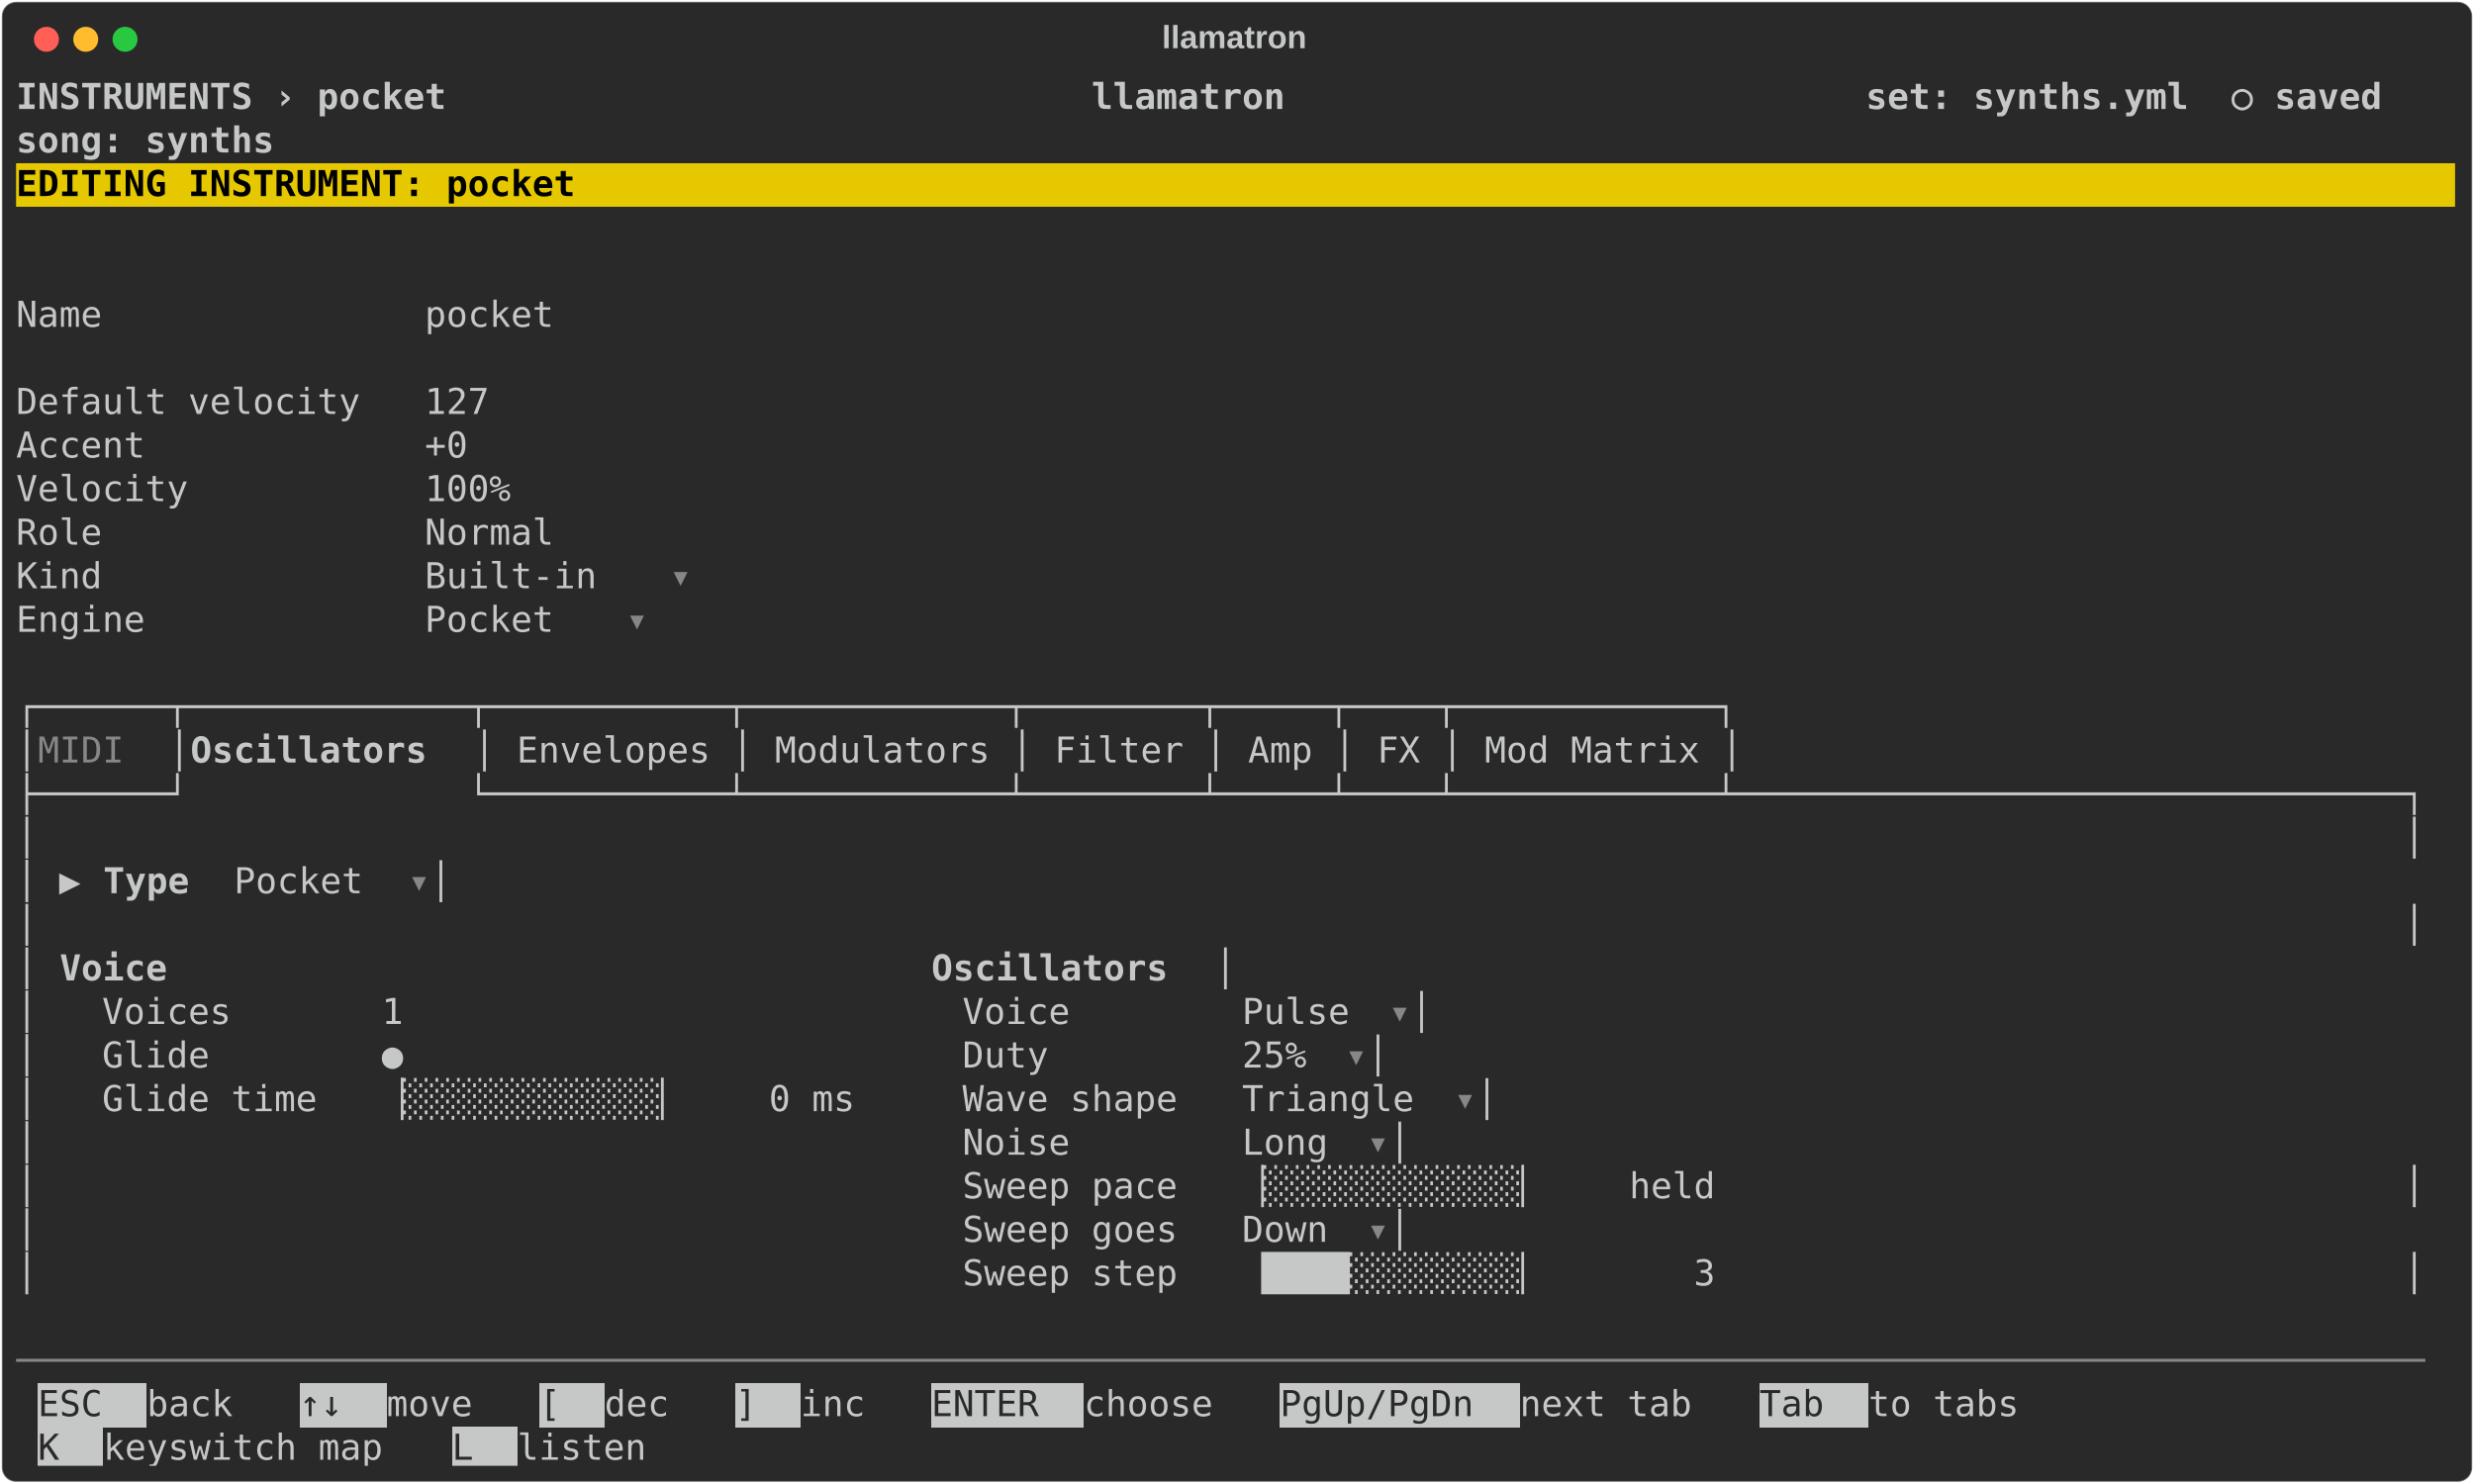
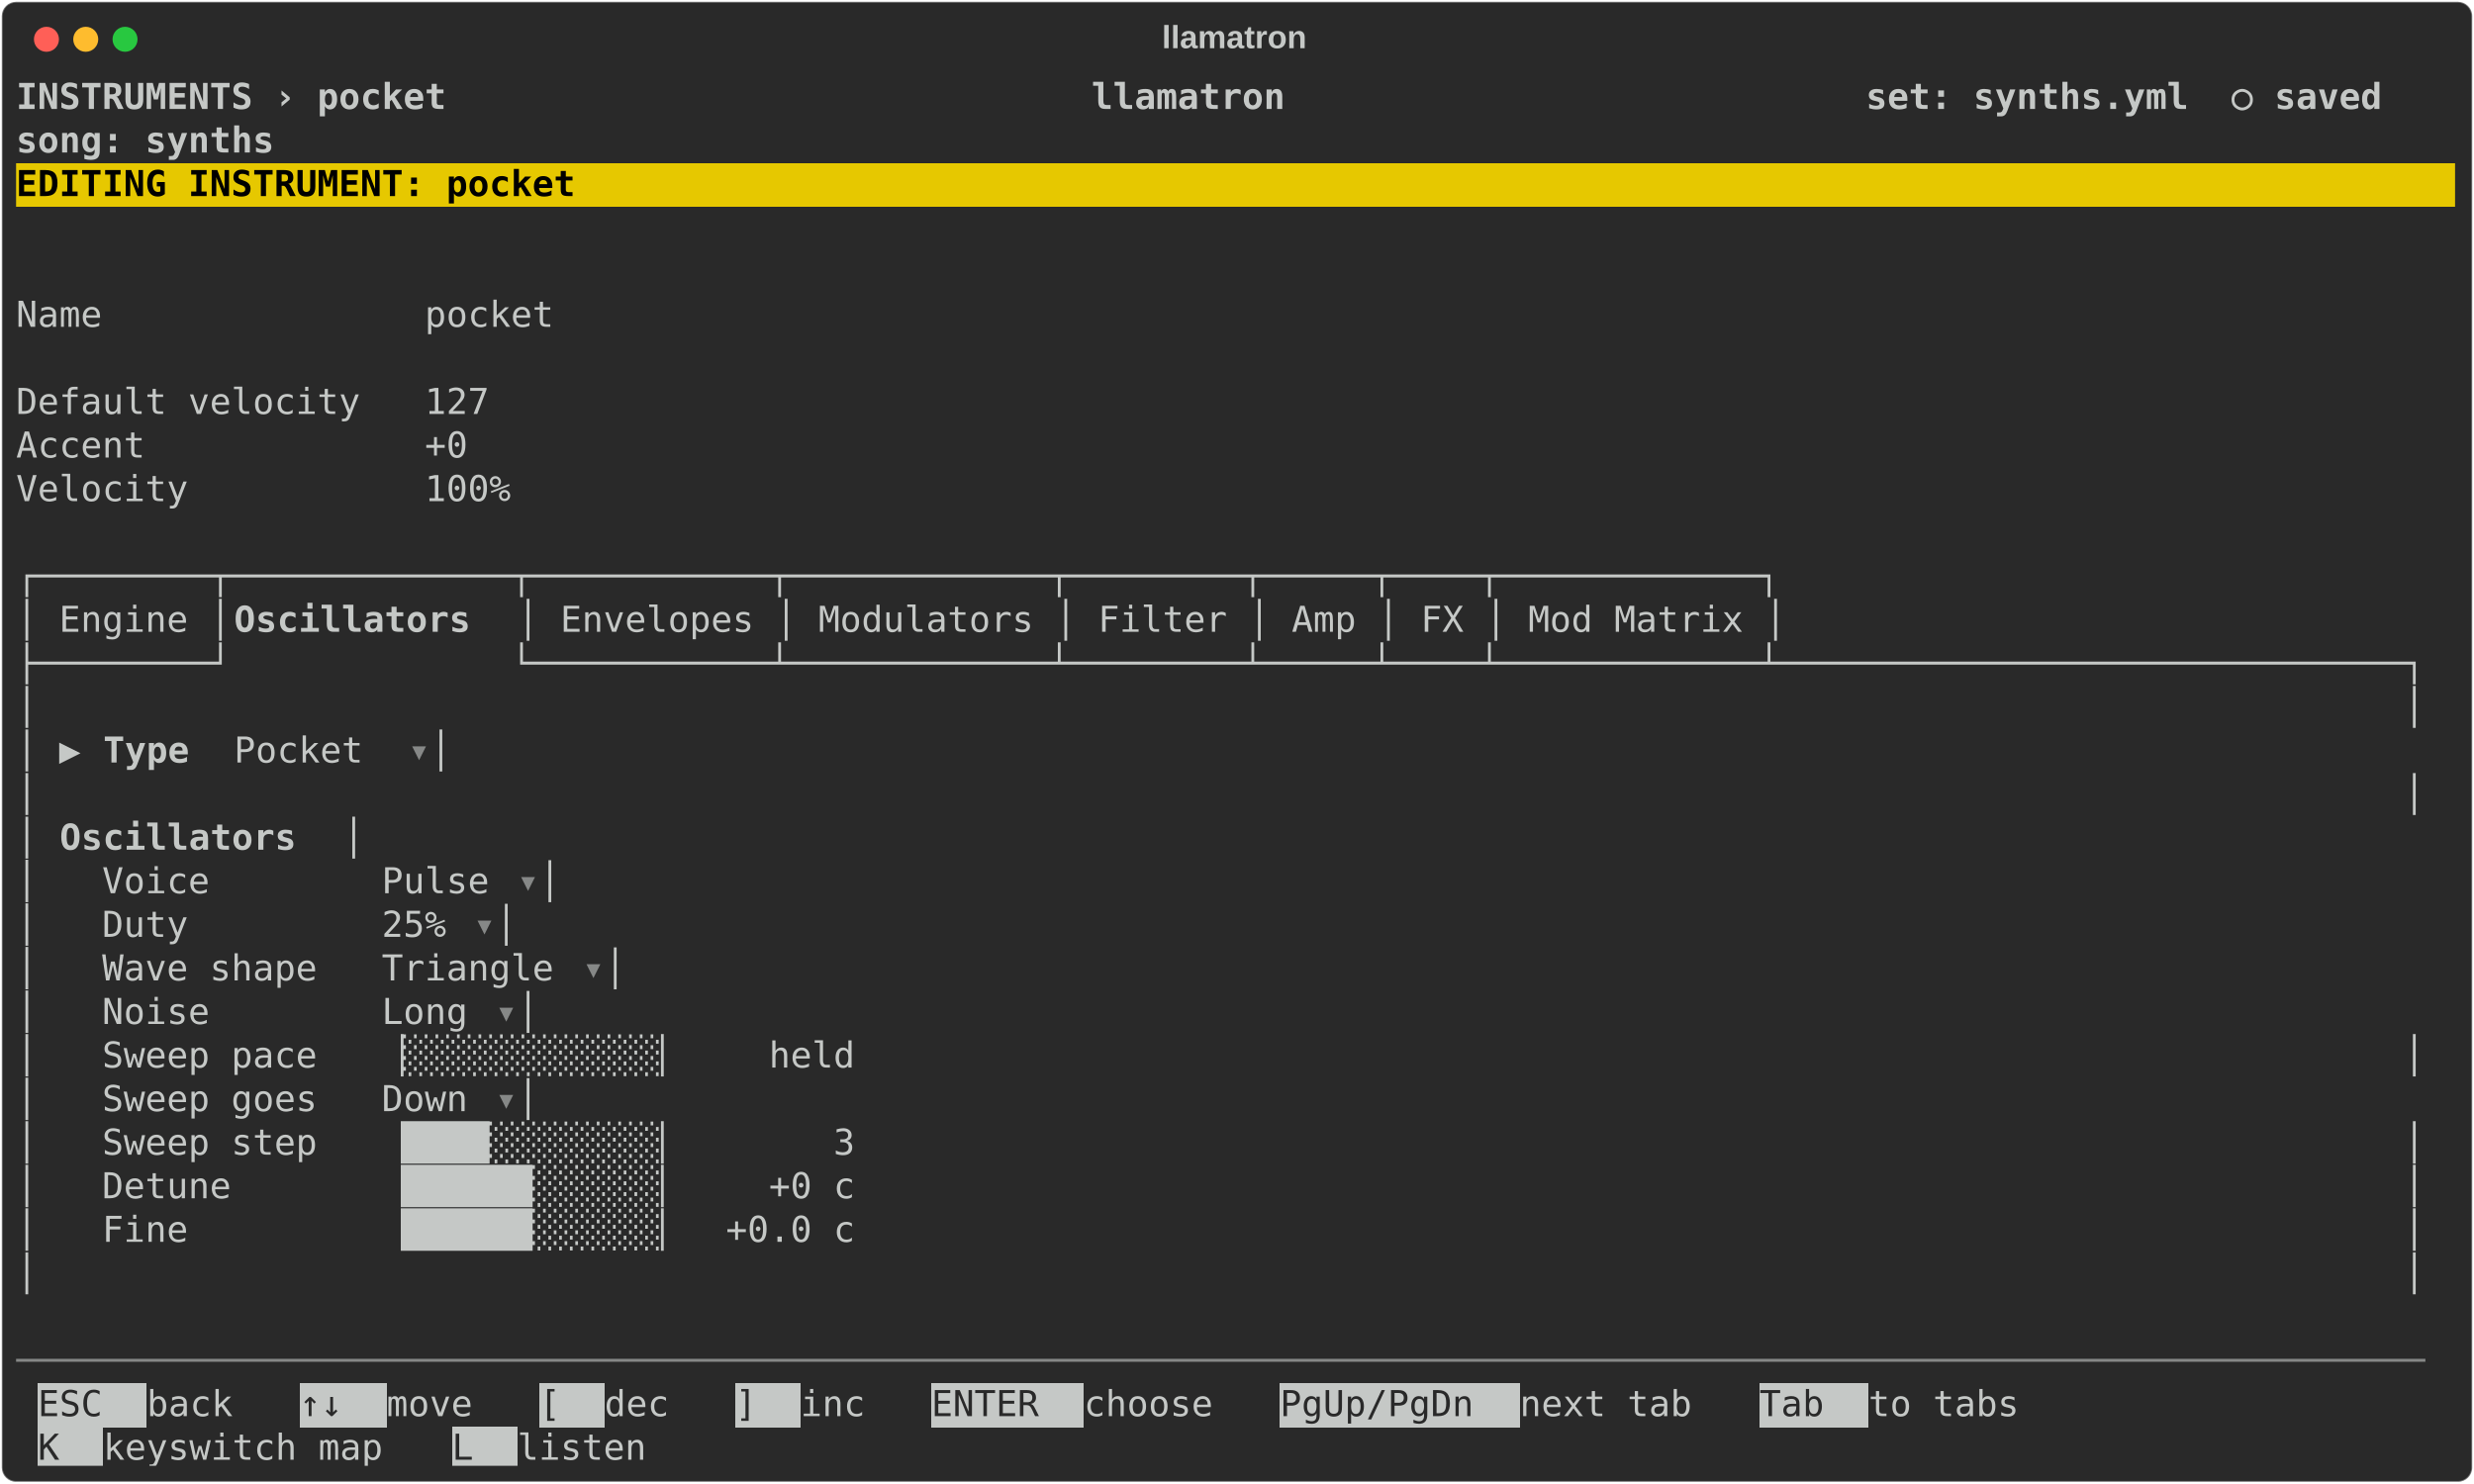
<svg xmlns="http://www.w3.org/2000/svg" class="rich-terminal" viewBox="0 0 1385 830.8">
  <style>

    @font-face {
        font-family: "Fira Code";
        src: local("FiraCode-Regular"),
                url("https://cdnjs.cloudflare.com/ajax/libs/firacode/6.2.0/woff2/FiraCode-Regular.woff2") format("woff2"),
                url("https://cdnjs.cloudflare.com/ajax/libs/firacode/6.2.0/woff/FiraCode-Regular.woff") format("woff");
        font-style: normal;
        font-weight: 400;
    }
    @font-face {
        font-family: "Fira Code";
        src: local("FiraCode-Bold"),
                url("https://cdnjs.cloudflare.com/ajax/libs/firacode/6.2.0/woff2/FiraCode-Bold.woff2") format("woff2"),
                url("https://cdnjs.cloudflare.com/ajax/libs/firacode/6.2.0/woff/FiraCode-Bold.woff") format("woff");
        font-style: bold;
        font-weight: 700;
    }

    .terminal-synth_pocket-matrix {
        font-family: Fira Code, monospace;
        font-size: 20px;
        line-height: 24.4px;
        font-variant-east-asian: full-width;
    }

    .terminal-synth_pocket-title {
        font-size: 18px;
        font-weight: bold;
        font-family: arial;
    }

    .terminal-synth_pocket-r1 { fill: #c5c8c6;font-weight: bold }
.terminal-synth_pocket-r2 { fill: #c5c8c6 }
.terminal-synth_pocket-r3 { fill: #000000;font-weight: bold }
.terminal-synth_pocket-r4 { fill: #868887 }
.terminal-synth_pocket-r5 { fill: #292929 }
    </style>
  <defs>
    <clipPath id="terminal-synth_pocket-clip-terminal">
      <rect x="0" y="0" width="1365.4" height="779.8" />
    </clipPath>
    <clipPath id="terminal-synth_pocket-line-0">
      <rect x="0" y="1.5" width="1366.4" height="24.65" />
    </clipPath>
    <clipPath id="terminal-synth_pocket-line-1">
      <rect x="0" y="25.9" width="1366.4" height="24.65" />
    </clipPath>
    <clipPath id="terminal-synth_pocket-line-2">
      <rect x="0" y="50.3" width="1366.4" height="24.65" />
    </clipPath>
    <clipPath id="terminal-synth_pocket-line-3">
      <rect x="0" y="74.7" width="1366.4" height="24.65" />
    </clipPath>
    <clipPath id="terminal-synth_pocket-line-4">
      <rect x="0" y="99.1" width="1366.4" height="24.65" />
    </clipPath>
    <clipPath id="terminal-synth_pocket-line-5">
      <rect x="0" y="123.5" width="1366.4" height="24.65" />
    </clipPath>
    <clipPath id="terminal-synth_pocket-line-6">
      <rect x="0" y="147.9" width="1366.4" height="24.65" />
    </clipPath>
    <clipPath id="terminal-synth_pocket-line-7">
      <rect x="0" y="172.3" width="1366.4" height="24.65" />
    </clipPath>
    <clipPath id="terminal-synth_pocket-line-8">
      <rect x="0" y="196.7" width="1366.4" height="24.65" />
    </clipPath>
    <clipPath id="terminal-synth_pocket-line-9">
      <rect x="0" y="221.1" width="1366.4" height="24.65" />
    </clipPath>
    <clipPath id="terminal-synth_pocket-line-10">
      <rect x="0" y="245.5" width="1366.4" height="24.65" />
    </clipPath>
    <clipPath id="terminal-synth_pocket-line-11">
      <rect x="0" y="269.9" width="1366.4" height="24.65" />
    </clipPath>
    <clipPath id="terminal-synth_pocket-line-12">
      <rect x="0" y="294.3" width="1366.4" height="24.65" />
    </clipPath>
    <clipPath id="terminal-synth_pocket-line-13">
      <rect x="0" y="318.7" width="1366.4" height="24.65" />
    </clipPath>
    <clipPath id="terminal-synth_pocket-line-14">
      <rect x="0" y="343.1" width="1366.4" height="24.65" />
    </clipPath>
    <clipPath id="terminal-synth_pocket-line-15">
      <rect x="0" y="367.5" width="1366.4" height="24.65" />
    </clipPath>
    <clipPath id="terminal-synth_pocket-line-16">
      <rect x="0" y="391.9" width="1366.4" height="24.65" />
    </clipPath>
    <clipPath id="terminal-synth_pocket-line-17">
      <rect x="0" y="416.3" width="1366.4" height="24.65" />
    </clipPath>
    <clipPath id="terminal-synth_pocket-line-18">
      <rect x="0" y="440.7" width="1366.4" height="24.65" />
    </clipPath>
    <clipPath id="terminal-synth_pocket-line-19">
      <rect x="0" y="465.1" width="1366.4" height="24.65" />
    </clipPath>
    <clipPath id="terminal-synth_pocket-line-20">
      <rect x="0" y="489.5" width="1366.4" height="24.65" />
    </clipPath>
    <clipPath id="terminal-synth_pocket-line-21">
      <rect x="0" y="513.9" width="1366.4" height="24.65" />
    </clipPath>
    <clipPath id="terminal-synth_pocket-line-22">
      <rect x="0" y="538.3" width="1366.4" height="24.65" />
    </clipPath>
    <clipPath id="terminal-synth_pocket-line-23">
      <rect x="0" y="562.7" width="1366.4" height="24.65" />
    </clipPath>
    <clipPath id="terminal-synth_pocket-line-24">
      <rect x="0" y="587.1" width="1366.4" height="24.65" />
    </clipPath>
    <clipPath id="terminal-synth_pocket-line-25">
      <rect x="0" y="611.5" width="1366.4" height="24.65" />
    </clipPath>
    <clipPath id="terminal-synth_pocket-line-26">
      <rect x="0" y="635.9" width="1366.4" height="24.65" />
    </clipPath>
    <clipPath id="terminal-synth_pocket-line-27">
      <rect x="0" y="660.3" width="1366.4" height="24.65" />
    </clipPath>
    <clipPath id="terminal-synth_pocket-line-28">
      <rect x="0" y="684.7" width="1366.4" height="24.65" />
    </clipPath>
    <clipPath id="terminal-synth_pocket-line-29">
      <rect x="0" y="709.1" width="1366.4" height="24.65" />
    </clipPath>
    <clipPath id="terminal-synth_pocket-line-30">
      <rect x="0" y="733.5" width="1366.4" height="24.65" />
    </clipPath>
  </defs>
  <rect fill="#292929" stroke="rgba(255,255,255,0.35)" stroke-width="1" x="1" y="1" width="1383" height="828.8" rx="8" />
  <text class="terminal-synth_pocket-title" fill="#c5c8c6" text-anchor="middle" x="691" y="27">llamatron</text>
  <g transform="translate(26,22)">
    <circle cx="0" cy="0" r="7" fill="#ff5f57" />
    <circle cx="22" cy="0" r="7" fill="#febc2e" />
    <circle cx="44" cy="0" r="7" fill="#28c840" />
  </g>
  <g transform="translate(9, 41)" clip-path="url(#terminal-synth_pocket-clip-terminal)">
    <rect fill="#e6c800" x="0" y="50.3" width="1366.4" height="24.65" shape-rendering="crispEdges" />
    <rect fill="#c5c8c6" x="12.2" y="733.5" width="61" height="24.65" shape-rendering="crispEdges" />
    <rect fill="#c5c8c6" x="158.6" y="733.5" width="48.8" height="24.65" shape-rendering="crispEdges" />
    <rect fill="#c5c8c6" x="292.8" y="733.5" width="36.6" height="24.65" shape-rendering="crispEdges" />
    <rect fill="#c5c8c6" x="402.6" y="733.5" width="36.6" height="24.65" shape-rendering="crispEdges" />
    <rect fill="#c5c8c6" x="512.4" y="733.5" width="85.4" height="24.65" shape-rendering="crispEdges" />
    <rect fill="#c5c8c6" x="707.6" y="733.5" width="134.2" height="24.65" shape-rendering="crispEdges" />
    <rect fill="#c5c8c6" x="976" y="733.5" width="61" height="24.65" shape-rendering="crispEdges" />
    <rect fill="#c5c8c6" x="12.2" y="757.9" width="36.6" height="24.65" shape-rendering="crispEdges" />
    <rect fill="#c5c8c6" x="244" y="757.9" width="36.6" height="24.65" shape-rendering="crispEdges" />
    <g class="terminal-synth_pocket-matrix">
      <text class="terminal-synth_pocket-r1" x="0" y="20" textLength="1366.4" clip-path="url(#terminal-synth_pocket-line-0)"> INSTRUMENTS › pocket                              llamatron                           set: synths.yml  ○ saved </text>
      <text class="terminal-synth_pocket-r2" x="1366.4" y="20" textLength="12.2" clip-path="url(#terminal-synth_pocket-line-0)">
</text>
      <text class="terminal-synth_pocket-r1" x="0" y="44.4" textLength="1366.4" clip-path="url(#terminal-synth_pocket-line-1)">                                                                                       song: synths             </text>
      <text class="terminal-synth_pocket-r2" x="1366.4" y="44.4" textLength="12.2" clip-path="url(#terminal-synth_pocket-line-1)">
</text>
      <text class="terminal-synth_pocket-r3" x="0" y="68.8" textLength="1366.4" clip-path="url(#terminal-synth_pocket-line-2)"> EDITING INSTRUMENT: pocket                                                                                     </text>
      <text class="terminal-synth_pocket-r2" x="1366.4" y="68.8" textLength="12.2" clip-path="url(#terminal-synth_pocket-line-2)">
</text>
      <text class="terminal-synth_pocket-r2" x="1366.4" y="93.2" textLength="12.2" clip-path="url(#terminal-synth_pocket-line-3)">
</text>
      <text class="terminal-synth_pocket-r2" x="1366.4" y="117.6" textLength="12.2" clip-path="url(#terminal-synth_pocket-line-4)">
</text>
      <text class="terminal-synth_pocket-r2" x="0" y="142" textLength="341.6" clip-path="url(#terminal-synth_pocket-line-5)">  Name               pocket </text>
      <text class="terminal-synth_pocket-r2" x="1366.4" y="142" textLength="12.2" clip-path="url(#terminal-synth_pocket-line-5)">
</text>
      <text class="terminal-synth_pocket-r2" x="1366.4" y="166.4" textLength="12.2" clip-path="url(#terminal-synth_pocket-line-6)">
</text>
      <text class="terminal-synth_pocket-r2" x="0" y="190.8" textLength="305" clip-path="url(#terminal-synth_pocket-line-7)">  Default velocity   127 </text>
      <text class="terminal-synth_pocket-r2" x="1366.4" y="190.8" textLength="12.2" clip-path="url(#terminal-synth_pocket-line-7)">
</text>
      <text class="terminal-synth_pocket-r2" x="0" y="215.2" textLength="292.8" clip-path="url(#terminal-synth_pocket-line-8)">  Accent             +0 </text>
      <text class="terminal-synth_pocket-r2" x="1366.4" y="215.2" textLength="12.2" clip-path="url(#terminal-synth_pocket-line-8)">
</text>
      <text class="terminal-synth_pocket-r2" x="0" y="239.6" textLength="317.2" clip-path="url(#terminal-synth_pocket-line-9)">  Velocity           100% </text>
      <text class="terminal-synth_pocket-r2" x="1366.4" y="239.6" textLength="12.2" clip-path="url(#terminal-synth_pocket-line-9)">
</text>
-       <text class="terminal-synth_pocket-r2" x="0" y="264" textLength="341.6" clip-path="url(#terminal-synth_pocket-line-10)">  Role               Normal </text>
      <text class="terminal-synth_pocket-r2" x="1366.4" y="264" textLength="12.2" clip-path="url(#terminal-synth_pocket-line-10)">
</text>
-       <text class="terminal-synth_pocket-r2" x="0" y="288.4" textLength="366" clip-path="url(#terminal-synth_pocket-line-11)">  Kind               Built-in </text>
-       <text class="terminal-synth_pocket-r4" x="366" y="288.4" textLength="12.2" clip-path="url(#terminal-synth_pocket-line-11)">▾</text>
+       <text class="terminal-synth_pocket-r2" x="0" y="288.4" textLength="1000.4" clip-path="url(#terminal-synth_pocket-line-11)">┌────────┬─────────────┬───────────┬────────────┬────────┬─────┬────┬────────────┐</text>
      <text class="terminal-synth_pocket-r2" x="1366.4" y="288.4" textLength="12.2" clip-path="url(#terminal-synth_pocket-line-11)">
</text>
-       <text class="terminal-synth_pocket-r2" x="0" y="312.8" textLength="341.6" clip-path="url(#terminal-synth_pocket-line-12)">  Engine             Pocket </text>
-       <text class="terminal-synth_pocket-r4" x="341.6" y="312.8" textLength="12.2" clip-path="url(#terminal-synth_pocket-line-12)">▾</text>
+       <text class="terminal-synth_pocket-r2" x="0" y="312.8" textLength="122" clip-path="url(#terminal-synth_pocket-line-12)">│ Engine │</text>
+       <text class="terminal-synth_pocket-r1" x="122" y="312.8" textLength="158.6" clip-path="url(#terminal-synth_pocket-line-12)"> Oscillators </text>
+       <text class="terminal-synth_pocket-r2" x="280.6" y="312.8" textLength="719.8" clip-path="url(#terminal-synth_pocket-line-12)">│ Envelopes │ Modulators │ Filter │ Amp │ FX │ Mod Matrix │</text>
      <text class="terminal-synth_pocket-r2" x="1366.4" y="312.8" textLength="12.2" clip-path="url(#terminal-synth_pocket-line-12)">
</text>
+       <text class="terminal-synth_pocket-r2" x="0" y="337.2" textLength="1366.4" clip-path="url(#terminal-synth_pocket-line-13)">├────────┘             └───────────┴────────────┴────────┴─────┴────┴────────────┴─────────────────────────────┐</text>
      <text class="terminal-synth_pocket-r2" x="1366.4" y="337.2" textLength="12.2" clip-path="url(#terminal-synth_pocket-line-13)">
</text>
-       <text class="terminal-synth_pocket-r2" x="0" y="361.6" textLength="976" clip-path="url(#terminal-synth_pocket-line-14)">┌──────┬─────────────┬───────────┬────────────┬────────┬─────┬────┬────────────┐</text>
+       <text class="terminal-synth_pocket-r2" x="0" y="361.6" textLength="1366.4" clip-path="url(#terminal-synth_pocket-line-14)">│                                                                                                              │</text>
      <text class="terminal-synth_pocket-r2" x="1366.4" y="361.6" textLength="12.2" clip-path="url(#terminal-synth_pocket-line-14)">
</text>
-       <text class="terminal-synth_pocket-r2" x="0" y="386" textLength="12.2" clip-path="url(#terminal-synth_pocket-line-15)">│</text>
-       <text class="terminal-synth_pocket-r4" x="12.2" y="386" textLength="73.2" clip-path="url(#terminal-synth_pocket-line-15)"> MIDI </text>
-       <text class="terminal-synth_pocket-r2" x="85.4" y="386" textLength="12.2" clip-path="url(#terminal-synth_pocket-line-15)">│</text>
-       <text class="terminal-synth_pocket-r1" x="97.6" y="386" textLength="158.6" clip-path="url(#terminal-synth_pocket-line-15)"> Oscillators </text>
-       <text class="terminal-synth_pocket-r2" x="256.2" y="386" textLength="719.8" clip-path="url(#terminal-synth_pocket-line-15)">│ Envelopes │ Modulators │ Filter │ Amp │ FX │ Mod Matrix │</text>
+       <text class="terminal-synth_pocket-r2" x="0" y="386" textLength="48.8" clip-path="url(#terminal-synth_pocket-line-15)">│ ▶ </text>
+       <text class="terminal-synth_pocket-r1" x="48.8" y="386" textLength="73.2" clip-path="url(#terminal-synth_pocket-line-15)">Type  </text>
+       <text class="terminal-synth_pocket-r2" x="122" y="386" textLength="97.6" clip-path="url(#terminal-synth_pocket-line-15)"> Pocket </text>
+       <text class="terminal-synth_pocket-r4" x="219.6" y="386" textLength="12.2" clip-path="url(#terminal-synth_pocket-line-15)">▾</text>
+       <text class="terminal-synth_pocket-r2" x="231.8" y="386" textLength="1134.6" clip-path="url(#terminal-synth_pocket-line-15)">                                                                                            │</text>
      <text class="terminal-synth_pocket-r2" x="1366.4" y="386" textLength="12.2" clip-path="url(#terminal-synth_pocket-line-15)">
</text>
-       <text class="terminal-synth_pocket-r2" x="0" y="410.4" textLength="1366.4" clip-path="url(#terminal-synth_pocket-line-16)">├──────┘             └───────────┴────────────┴────────┴─────┴────┴────────────┴───────────────────────────────┐</text>
+       <text class="terminal-synth_pocket-r2" x="0" y="410.4" textLength="1366.4" clip-path="url(#terminal-synth_pocket-line-16)">│                                                                                                              │</text>
      <text class="terminal-synth_pocket-r2" x="1366.4" y="410.4" textLength="12.2" clip-path="url(#terminal-synth_pocket-line-16)">
</text>
-       <text class="terminal-synth_pocket-r2" x="0" y="434.8" textLength="1366.4" clip-path="url(#terminal-synth_pocket-line-17)">│                                                                                                              │</text>
+       <text class="terminal-synth_pocket-r2" x="0" y="434.8" textLength="24.4" clip-path="url(#terminal-synth_pocket-line-17)">│ </text>
+       <text class="terminal-synth_pocket-r1" x="24.4" y="434.8" textLength="158.6" clip-path="url(#terminal-synth_pocket-line-17)">  Oscillators</text>
+       <text class="terminal-synth_pocket-r2" x="183" y="434.8" textLength="1183.4" clip-path="url(#terminal-synth_pocket-line-17)">                                                                                                │</text>
      <text class="terminal-synth_pocket-r2" x="1366.4" y="434.8" textLength="12.2" clip-path="url(#terminal-synth_pocket-line-17)">
</text>
-       <text class="terminal-synth_pocket-r2" x="0" y="459.2" textLength="48.8" clip-path="url(#terminal-synth_pocket-line-18)">│ ▶ </text>
-       <text class="terminal-synth_pocket-r1" x="48.8" y="459.2" textLength="73.2" clip-path="url(#terminal-synth_pocket-line-18)">Type  </text>
-       <text class="terminal-synth_pocket-r2" x="122" y="459.2" textLength="97.6" clip-path="url(#terminal-synth_pocket-line-18)"> Pocket </text>
-       <text class="terminal-synth_pocket-r4" x="219.6" y="459.2" textLength="12.2" clip-path="url(#terminal-synth_pocket-line-18)">▾</text>
-       <text class="terminal-synth_pocket-r2" x="231.8" y="459.2" textLength="1134.6" clip-path="url(#terminal-synth_pocket-line-18)">                                                                                            │</text>
+       <text class="terminal-synth_pocket-r2" x="0" y="459.2" textLength="280.6" clip-path="url(#terminal-synth_pocket-line-18)">│   Voice        Pulse </text>
+       <text class="terminal-synth_pocket-r4" x="280.6" y="459.2" textLength="12.2" clip-path="url(#terminal-synth_pocket-line-18)">▾</text>
+       <text class="terminal-synth_pocket-r2" x="292.8" y="459.2" textLength="1073.6" clip-path="url(#terminal-synth_pocket-line-18)">                                                                                       │</text>
      <text class="terminal-synth_pocket-r2" x="1366.4" y="459.2" textLength="12.2" clip-path="url(#terminal-synth_pocket-line-18)">
</text>
-       <text class="terminal-synth_pocket-r2" x="0" y="483.6" textLength="1366.4" clip-path="url(#terminal-synth_pocket-line-19)">│                                                                                                              │</text>
+       <text class="terminal-synth_pocket-r2" x="0" y="483.6" textLength="256.2" clip-path="url(#terminal-synth_pocket-line-19)">│   Duty         25% </text>
+       <text class="terminal-synth_pocket-r4" x="256.2" y="483.6" textLength="12.2" clip-path="url(#terminal-synth_pocket-line-19)">▾</text>
+       <text class="terminal-synth_pocket-r2" x="268.4" y="483.6" textLength="1098" clip-path="url(#terminal-synth_pocket-line-19)">                                                                                         │</text>
      <text class="terminal-synth_pocket-r2" x="1366.4" y="483.6" textLength="12.2" clip-path="url(#terminal-synth_pocket-line-19)">
</text>
-       <text class="terminal-synth_pocket-r2" x="0" y="508" textLength="24.4" clip-path="url(#terminal-synth_pocket-line-20)">│ </text>
-       <text class="terminal-synth_pocket-r1" x="24.4" y="508" textLength="85.4" clip-path="url(#terminal-synth_pocket-line-20)">  Voice</text>
-       <text class="terminal-synth_pocket-r1" x="512.4" y="508" textLength="158.6" clip-path="url(#terminal-synth_pocket-line-20)">  Oscillators</text>
-       <text class="terminal-synth_pocket-r2" x="671" y="508" textLength="695.4" clip-path="url(#terminal-synth_pocket-line-20)">                                                        │</text>
+       <text class="terminal-synth_pocket-r2" x="0" y="508" textLength="317.2" clip-path="url(#terminal-synth_pocket-line-20)">│   Wave shape   Triangle </text>
+       <text class="terminal-synth_pocket-r4" x="317.2" y="508" textLength="12.2" clip-path="url(#terminal-synth_pocket-line-20)">▾</text>
+       <text class="terminal-synth_pocket-r2" x="329.4" y="508" textLength="1037" clip-path="url(#terminal-synth_pocket-line-20)">                                                                                    │</text>
      <text class="terminal-synth_pocket-r2" x="1366.4" y="508" textLength="12.2" clip-path="url(#terminal-synth_pocket-line-20)">
</text>
-       <text class="terminal-synth_pocket-r2" x="0" y="532.4" textLength="768.6" clip-path="url(#terminal-synth_pocket-line-21)">│   Voices       1                          Voice        Pulse </text>
-       <text class="terminal-synth_pocket-r4" x="768.6" y="532.4" textLength="12.2" clip-path="url(#terminal-synth_pocket-line-21)">▾</text>
-       <text class="terminal-synth_pocket-r2" x="780.8" y="532.4" textLength="585.6" clip-path="url(#terminal-synth_pocket-line-21)">                                               │</text>
+       <text class="terminal-synth_pocket-r2" x="0" y="532.4" textLength="268.4" clip-path="url(#terminal-synth_pocket-line-21)">│   Noise        Long </text>
+       <text class="terminal-synth_pocket-r4" x="268.4" y="532.4" textLength="12.2" clip-path="url(#terminal-synth_pocket-line-21)">▾</text>
+       <text class="terminal-synth_pocket-r2" x="280.6" y="532.4" textLength="1085.8" clip-path="url(#terminal-synth_pocket-line-21)">                                                                                        │</text>
      <text class="terminal-synth_pocket-r2" x="1366.4" y="532.4" textLength="12.2" clip-path="url(#terminal-synth_pocket-line-21)">
</text>
-       <text class="terminal-synth_pocket-r2" x="0" y="556.8" textLength="744.2" clip-path="url(#terminal-synth_pocket-line-22)">│   Glide        ●                          Duty         25% </text>
-       <text class="terminal-synth_pocket-r4" x="744.2" y="556.8" textLength="12.2" clip-path="url(#terminal-synth_pocket-line-22)">▾</text>
-       <text class="terminal-synth_pocket-r2" x="756.4" y="556.8" textLength="610" clip-path="url(#terminal-synth_pocket-line-22)">                                                 │</text>
+       <text class="terminal-synth_pocket-r2" x="0" y="556.8" textLength="1366.4" clip-path="url(#terminal-synth_pocket-line-22)">│   Sweep pace   ▕░░░░░░░░░░░░▏    held                                                                        │</text>
      <text class="terminal-synth_pocket-r2" x="1366.4" y="556.8" textLength="12.2" clip-path="url(#terminal-synth_pocket-line-22)">
</text>
-       <text class="terminal-synth_pocket-r2" x="0" y="581.2" textLength="805.2" clip-path="url(#terminal-synth_pocket-line-23)">│   Glide time   ▕░░░░░░░░░░░░▏    0 ms     Wave shape   Triangle </text>
-       <text class="terminal-synth_pocket-r4" x="805.2" y="581.2" textLength="12.2" clip-path="url(#terminal-synth_pocket-line-23)">▾</text>
-       <text class="terminal-synth_pocket-r2" x="817.4" y="581.2" textLength="549" clip-path="url(#terminal-synth_pocket-line-23)">                                            │</text>
+       <text class="terminal-synth_pocket-r2" x="0" y="581.2" textLength="268.4" clip-path="url(#terminal-synth_pocket-line-23)">│   Sweep goes   Down </text>
+       <text class="terminal-synth_pocket-r4" x="268.4" y="581.2" textLength="12.2" clip-path="url(#terminal-synth_pocket-line-23)">▾</text>
+       <text class="terminal-synth_pocket-r2" x="280.6" y="581.2" textLength="1085.8" clip-path="url(#terminal-synth_pocket-line-23)">                                                                                        │</text>
      <text class="terminal-synth_pocket-r2" x="1366.4" y="581.2" textLength="12.2" clip-path="url(#terminal-synth_pocket-line-23)">
</text>
-       <text class="terminal-synth_pocket-r2" x="0" y="605.6" textLength="756.4" clip-path="url(#terminal-synth_pocket-line-24)">│                                           Noise        Long </text>
-       <text class="terminal-synth_pocket-r4" x="756.4" y="605.6" textLength="12.2" clip-path="url(#terminal-synth_pocket-line-24)">▾</text>
-       <text class="terminal-synth_pocket-r2" x="768.6" y="605.6" textLength="597.8" clip-path="url(#terminal-synth_pocket-line-24)">                                                │</text>
+       <text class="terminal-synth_pocket-r2" x="0" y="605.6" textLength="1366.4" clip-path="url(#terminal-synth_pocket-line-24)">│   Sweep step   ▕████░░░░░░░░▏       3                                                                        │</text>
      <text class="terminal-synth_pocket-r2" x="1366.4" y="605.6" textLength="12.2" clip-path="url(#terminal-synth_pocket-line-24)">
</text>
-       <text class="terminal-synth_pocket-r2" x="0" y="630" textLength="1366.4" clip-path="url(#terminal-synth_pocket-line-25)">│                                           Sweep pace   ▕░░░░░░░░░░░░▏    held                                │</text>
+       <text class="terminal-synth_pocket-r2" x="0" y="630" textLength="1366.4" clip-path="url(#terminal-synth_pocket-line-25)">│   Detune       ▕██████░░░░░░▏    +0 c                                                                        │</text>
      <text class="terminal-synth_pocket-r2" x="1366.4" y="630" textLength="12.2" clip-path="url(#terminal-synth_pocket-line-25)">
</text>
-       <text class="terminal-synth_pocket-r2" x="0" y="654.4" textLength="756.4" clip-path="url(#terminal-synth_pocket-line-26)">│                                           Sweep goes   Down </text>
-       <text class="terminal-synth_pocket-r4" x="756.4" y="654.4" textLength="12.2" clip-path="url(#terminal-synth_pocket-line-26)">▾</text>
-       <text class="terminal-synth_pocket-r2" x="768.6" y="654.4" textLength="597.8" clip-path="url(#terminal-synth_pocket-line-26)">                                                │</text>
+       <text class="terminal-synth_pocket-r2" x="0" y="654.4" textLength="1366.4" clip-path="url(#terminal-synth_pocket-line-26)">│   Fine         ▕██████░░░░░░▏  +0.0 c                                                                        │</text>
      <text class="terminal-synth_pocket-r2" x="1366.4" y="654.4" textLength="12.2" clip-path="url(#terminal-synth_pocket-line-26)">
</text>
-       <text class="terminal-synth_pocket-r2" x="0" y="678.8" textLength="1366.4" clip-path="url(#terminal-synth_pocket-line-27)">│                                           Sweep step   ▕████░░░░░░░░▏       3                                │</text>
+       <text class="terminal-synth_pocket-r2" x="0" y="678.8" textLength="1366.4" clip-path="url(#terminal-synth_pocket-line-27)">│                                                                                                              │</text>
      <text class="terminal-synth_pocket-r2" x="1366.4" y="678.8" textLength="12.2" clip-path="url(#terminal-synth_pocket-line-27)">
</text>
      <text class="terminal-synth_pocket-r2" x="1366.4" y="703.2" textLength="12.2" clip-path="url(#terminal-synth_pocket-line-28)">
</text>
      <text class="terminal-synth_pocket-r4" x="0" y="727.6" textLength="1366.4" clip-path="url(#terminal-synth_pocket-line-29)">────────────────────────────────────────────────────────────────────────────────────────────────────────────────</text>
      <text class="terminal-synth_pocket-r2" x="1366.4" y="727.6" textLength="12.2" clip-path="url(#terminal-synth_pocket-line-29)">
</text>
      <text class="terminal-synth_pocket-r5" x="12.2" y="752" textLength="61" clip-path="url(#terminal-synth_pocket-line-30)"> ESC </text>
      <text class="terminal-synth_pocket-r2" x="73.2" y="752" textLength="85.4" clip-path="url(#terminal-synth_pocket-line-30)"> back  </text>
      <text class="terminal-synth_pocket-r5" x="158.6" y="752" textLength="48.8" clip-path="url(#terminal-synth_pocket-line-30)"> ↑↓ </text>
      <text class="terminal-synth_pocket-r2" x="207.4" y="752" textLength="85.4" clip-path="url(#terminal-synth_pocket-line-30)"> move  </text>
      <text class="terminal-synth_pocket-r5" x="292.8" y="752" textLength="36.6" clip-path="url(#terminal-synth_pocket-line-30)"> [ </text>
      <text class="terminal-synth_pocket-r2" x="329.4" y="752" textLength="73.2" clip-path="url(#terminal-synth_pocket-line-30)"> dec  </text>
      <text class="terminal-synth_pocket-r5" x="402.6" y="752" textLength="36.6" clip-path="url(#terminal-synth_pocket-line-30)"> ] </text>
      <text class="terminal-synth_pocket-r2" x="439.2" y="752" textLength="73.2" clip-path="url(#terminal-synth_pocket-line-30)"> inc  </text>
      <text class="terminal-synth_pocket-r5" x="512.4" y="752" textLength="85.4" clip-path="url(#terminal-synth_pocket-line-30)"> ENTER </text>
      <text class="terminal-synth_pocket-r2" x="597.8" y="752" textLength="109.8" clip-path="url(#terminal-synth_pocket-line-30)"> choose  </text>
      <text class="terminal-synth_pocket-r5" x="707.6" y="752" textLength="134.2" clip-path="url(#terminal-synth_pocket-line-30)"> PgUp/PgDn </text>
      <text class="terminal-synth_pocket-r2" x="841.8" y="752" textLength="134.2" clip-path="url(#terminal-synth_pocket-line-30)"> next tab  </text>
      <text class="terminal-synth_pocket-r5" x="976" y="752" textLength="61" clip-path="url(#terminal-synth_pocket-line-30)"> Tab </text>
      <text class="terminal-synth_pocket-r2" x="1037" y="752" textLength="122" clip-path="url(#terminal-synth_pocket-line-30)"> to tabs  </text>
      <text class="terminal-synth_pocket-r2" x="1366.4" y="752" textLength="12.2" clip-path="url(#terminal-synth_pocket-line-30)">
</text>
      <text class="terminal-synth_pocket-r5" x="12.2" y="776.4" textLength="36.6" clip-path="url(#terminal-synth_pocket-line-31)"> K </text>
      <text class="terminal-synth_pocket-r2" x="48.8" y="776.4" textLength="195.2" clip-path="url(#terminal-synth_pocket-line-31)"> keyswitch map  </text>
      <text class="terminal-synth_pocket-r5" x="244" y="776.4" textLength="36.6" clip-path="url(#terminal-synth_pocket-line-31)"> L </text>
      <text class="terminal-synth_pocket-r2" x="280.6" y="776.4" textLength="109.8" clip-path="url(#terminal-synth_pocket-line-31)"> listen  </text>
    </g>
  </g>
</svg>
